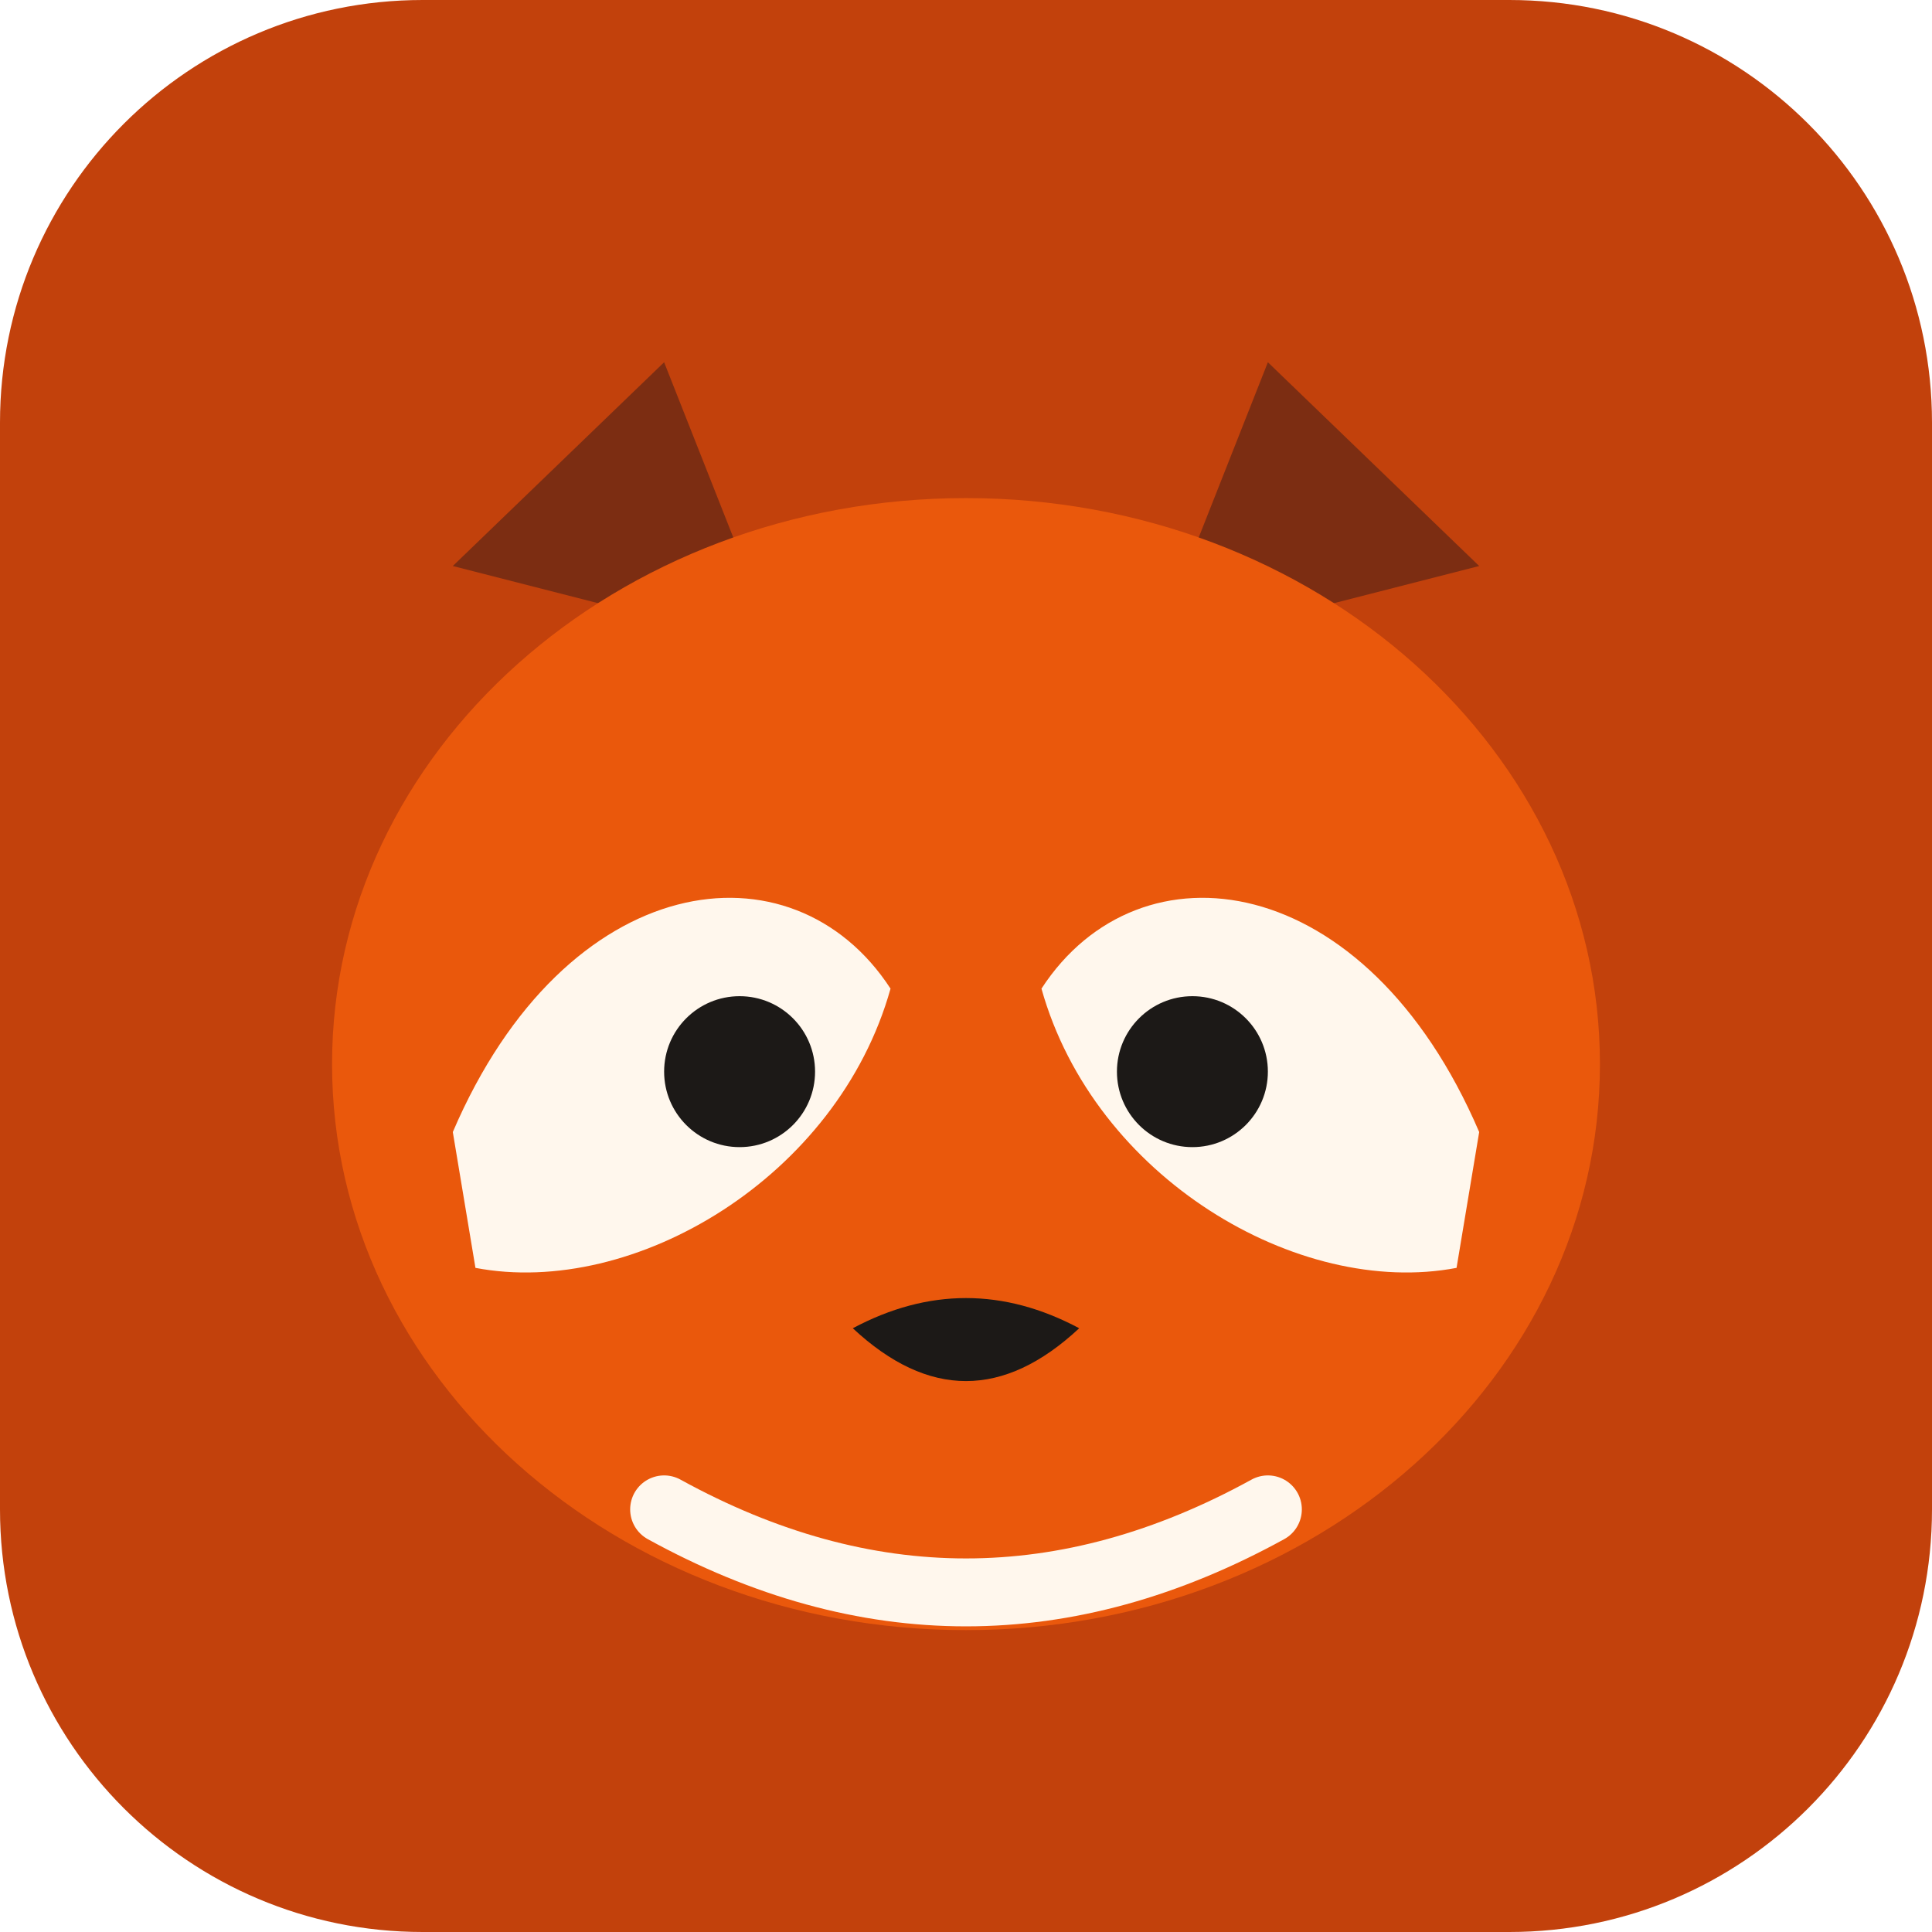
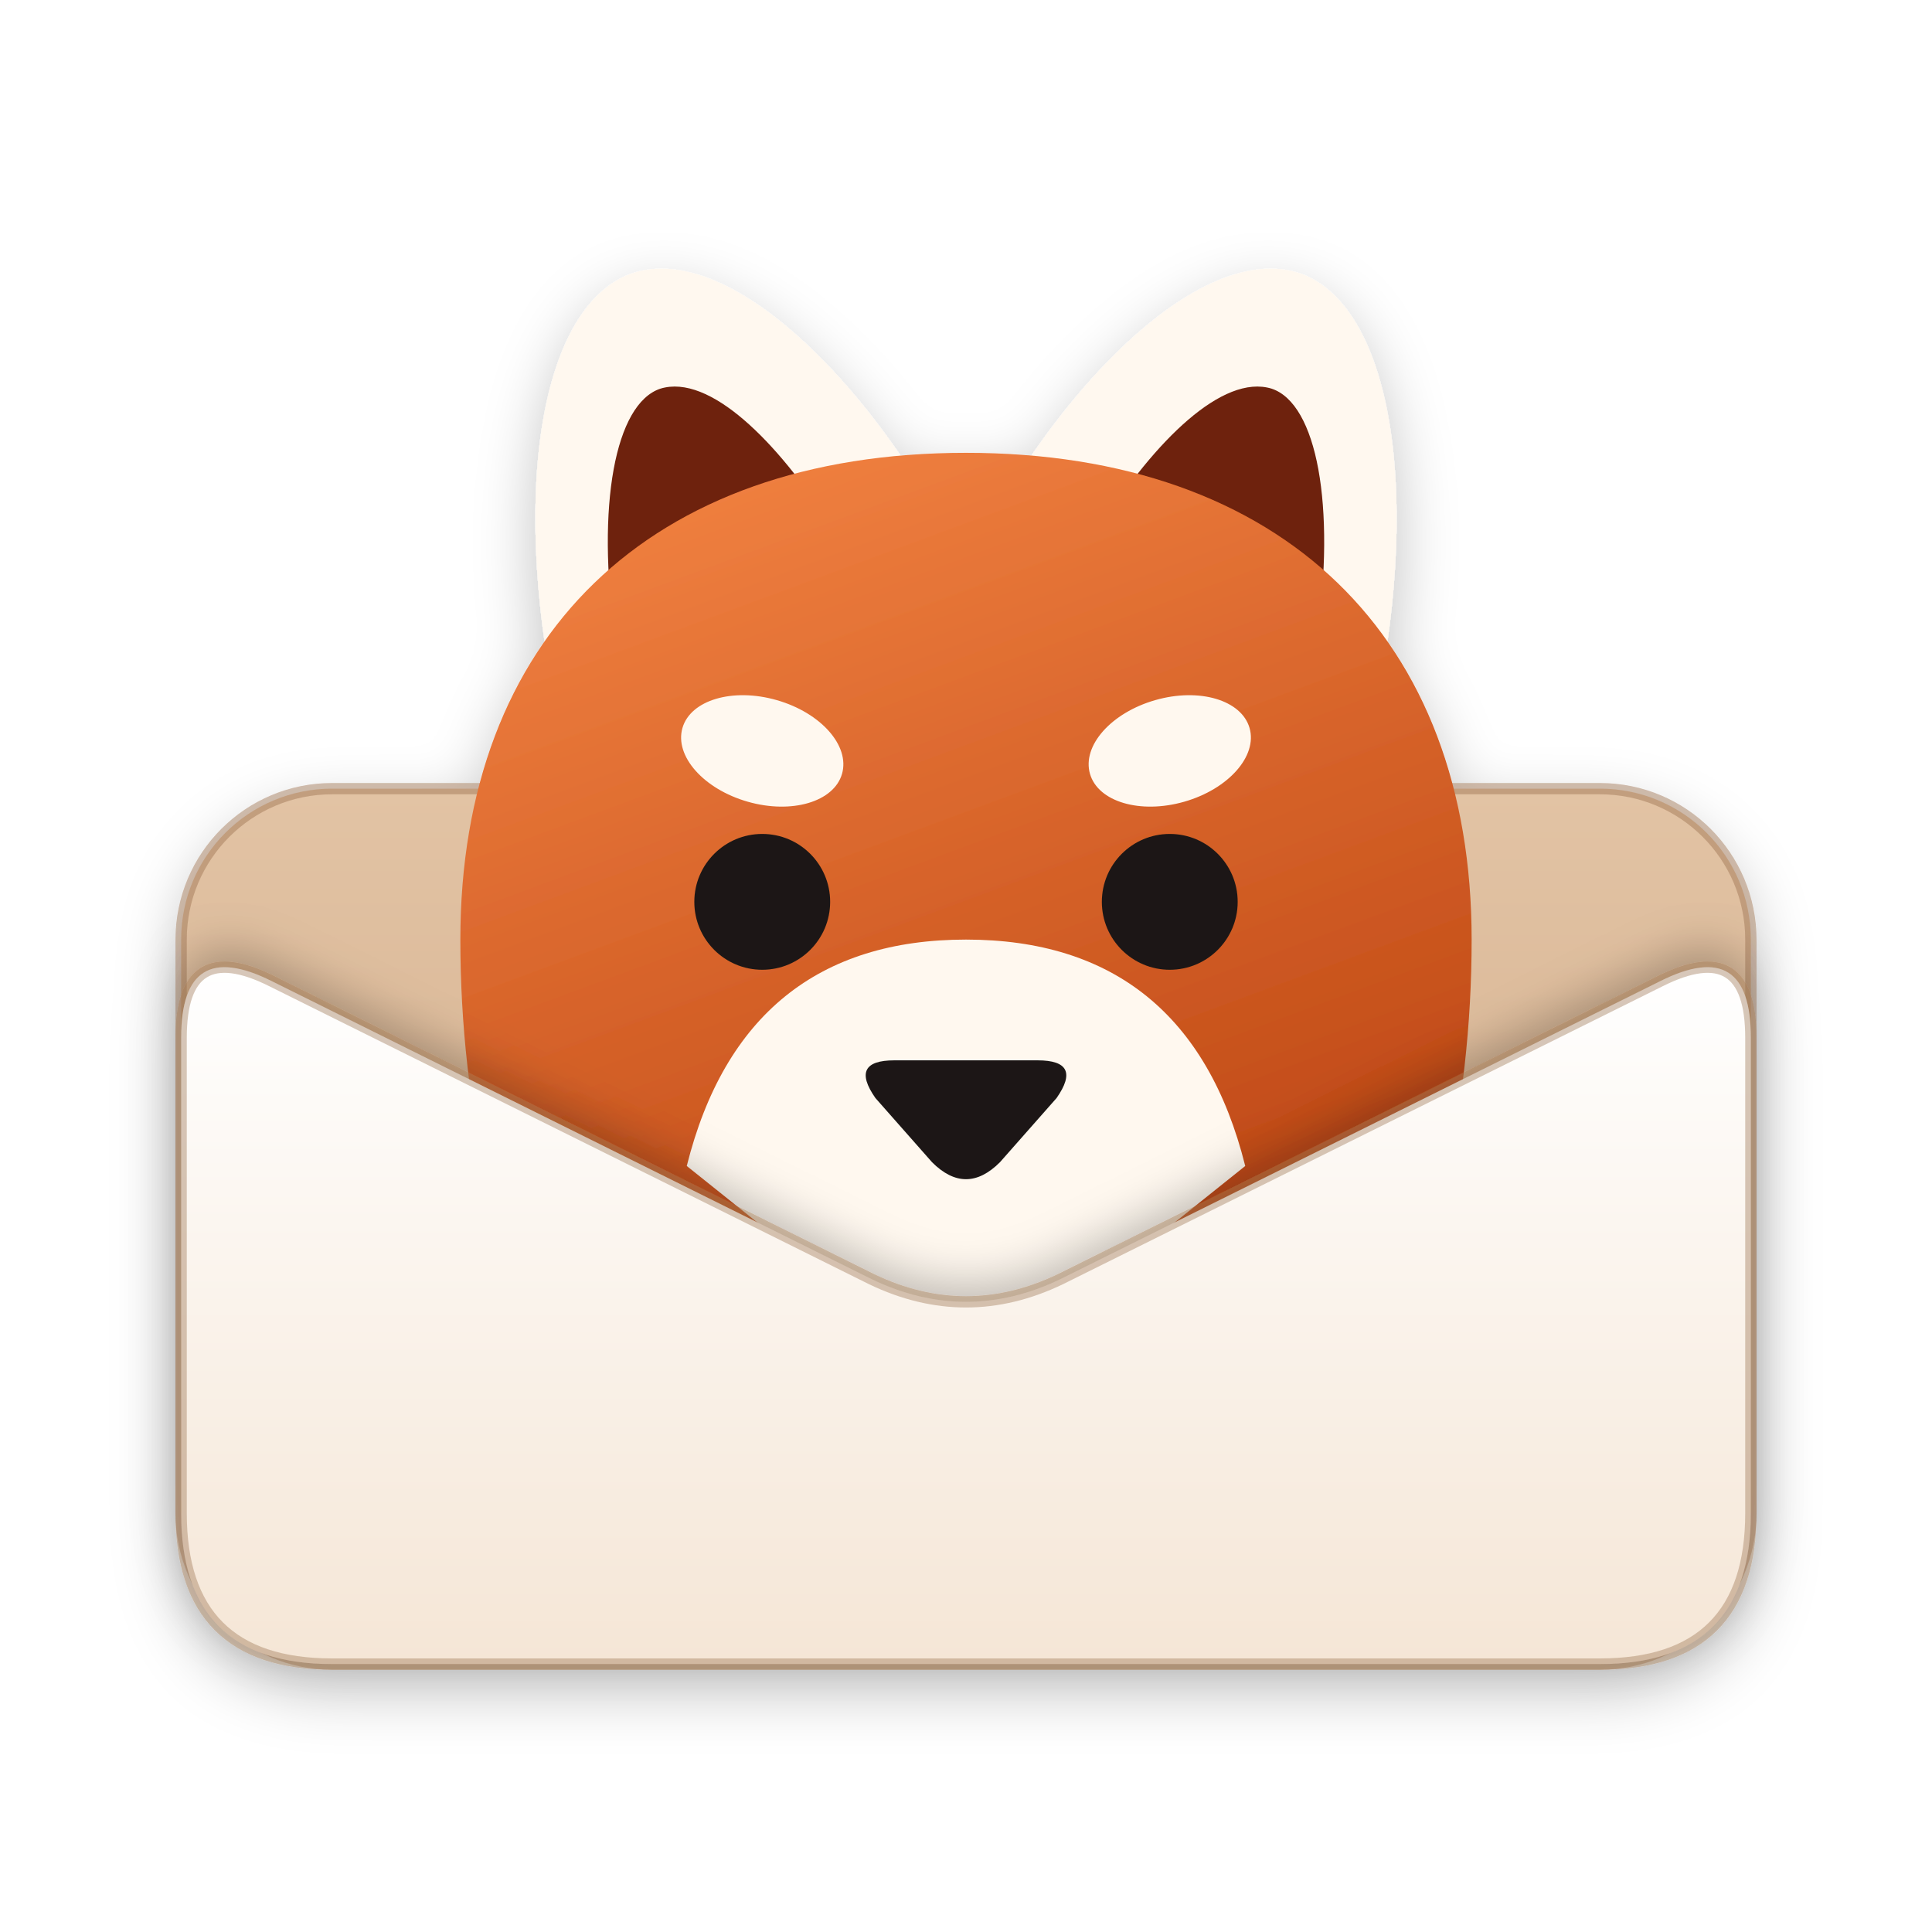
- <svg xmlns="http://www.w3.org/2000/svg" viewBox="0 0 512 512">
-   <rect width="512" height="512" rx="112" fill="#c2410c" />
-   <path d="M120 150 L176 96 L206 172 Z" fill="#7c2d12" />
-   <path d="M392 150 L336 96 L306 172 Z" fill="#7c2d12" />
-   <ellipse cx="256" cy="282" rx="168" ry="150" fill="#ea580c" />
-   <path d="M120 300 C150 230 210 222 236 262 C222 312 168 344 126 336 Z" fill="#fff7ed" />
-   <path d="M392 300 C362 230 302 222 276 262 C290 312 344 344 386 336 Z" fill="#fff7ed" />
-   <circle cx="196" cy="284" r="20" fill="#1c1917" />
-   <circle cx="316" cy="284" r="20" fill="#1c1917" />
-   <path d="M226 352 Q256 380 286 352 Q256 336 226 352 Z" fill="#1c1917" />
-   <path d="M176 400 Q256 444 336 400" stroke="#fff7ed" stroke-width="18" fill="none" stroke-linecap="round" />
+ <svg xmlns="http://www.w3.org/2000/svg" width="1024" height="1024" viewBox="0 0 1024 1024">
+   <defs>
+     <linearGradient id="bk" x1="0" y1="0" x2="0" y2="1">
+       <stop offset="0" stop-color="#E2C3A4" />
+       <stop offset="1" stop-color="#CFA885" />
+     </linearGradient>
+     <linearGradient id="hd" x1="0.3" y1="0" x2="0.7" y2="1">
+       <stop offset="0" stop-color="#F08040" />
+       <stop offset="1" stop-color="#B8400F" />
+     </linearGradient>
+     <linearGradient id="fr" x1="0" y1="0" x2="0" y2="1">
+       <stop offset="0" stop-color="#FFFFFF" />
+       <stop offset="1" stop-color="#F5E6D6" />
+     </linearGradient>
+     <filter id="sh" x="-10%" y="-30%" width="120%" height="160%">
+       <feGaussianBlur in="SourceAlpha" stdDeviation="12" />
+       <feOffset dy="-8" />
+       <feComponentTransfer>
+         <feFuncA type="linear" slope="0.25" />
+       </feComponentTransfer>
+       <feMerge>
+         <feMergeNode />
+         <feMergeNode in="SourceGraphic" />
+       </feMerge>
+     </filter>
+     <filter id="drop" x="-20%" y="-20%" width="140%" height="150%">
+       <feGaussianBlur in="SourceAlpha" stdDeviation="16" />
+       <feOffset dy="12" />
+       <feComponentTransfer>
+         <feFuncA type="linear" slope="0.24" />
+       </feComponentTransfer>
+       <feMerge>
+         <feMergeNode />
+         <feMergeNode in="SourceGraphic" />
+       </feMerge>
+     </filter>
+   </defs>
+   <g transform="translate(0 -22)">
+     <g filter="url(#drop)">
+       <rect x="96" y="440" width="832" height="464" rx="80" fill="url(#bk)" stroke="#9C7350" stroke-opacity="0.45" stroke-width="6" />
+       <path d="M300 420 C270 300 282 190 332 168 C380 148 452 214 500 300 Z" fill="#FFF8EF" />
+       <path d="M326 360 C316 290 326 236 350 228 C376 220 412 256 440 300 Z" fill="#6E220A" />
+       <g transform="translate(1024 0) scale(-1 1)">
+         <path d="M300 420 C270 300 282 190 332 168 C380 148 452 214 500 300 Z" fill="#FFF8EF" />
+         <path d="M326 360 C316 290 326 236 350 228 C376 220 412 256 440 300 Z" fill="#6E220A" />
+       </g>
+       <path d="M512 262 C680 262 780 360 780 520 C780 610 760 700 720 760 H304 C264 700 244 610 244 520 C244 360 344 262 512 262 Z" fill="url(#hd)" />
+       <ellipse cx="404" cy="420" rx="44" ry="28" transform="rotate(16 404 420)" fill="#FFF8EF" />
+       <ellipse cx="620" cy="420" rx="44" ry="28" transform="rotate(-16 620 420)" fill="#FFF8EF" />
+       <path d="M512 520 C590 520 640 560 660 640 L560 720 H464 L364 640 C384 560 434 520 512 520 Z" fill="#FFF8EF" />
+       <circle cx="404" cy="500" r="36" fill="#1C1917" />
+       <circle cx="620" cy="500" r="36" fill="#1C1917" />
+       <path d="M474 584 H550 Q574 584 560 604 L530 638 Q512 656 494 638 L464 604 Q450 584 474 584 Z" fill="#1C1917" />
+       <g filter="url(#sh)">
+         <path d="M96 572 Q96 518 144 542 L462 700 Q512 724 562 700 L880 542 Q928 518 928 572 V824 Q928 904 848 904 H176 Q96 904 96 824 Z" fill="url(#fr)" stroke="#9C7350" stroke-opacity="0.4" stroke-width="6" stroke-linejoin="round" />
+       </g>
+     </g>
+   </g>
</svg>
